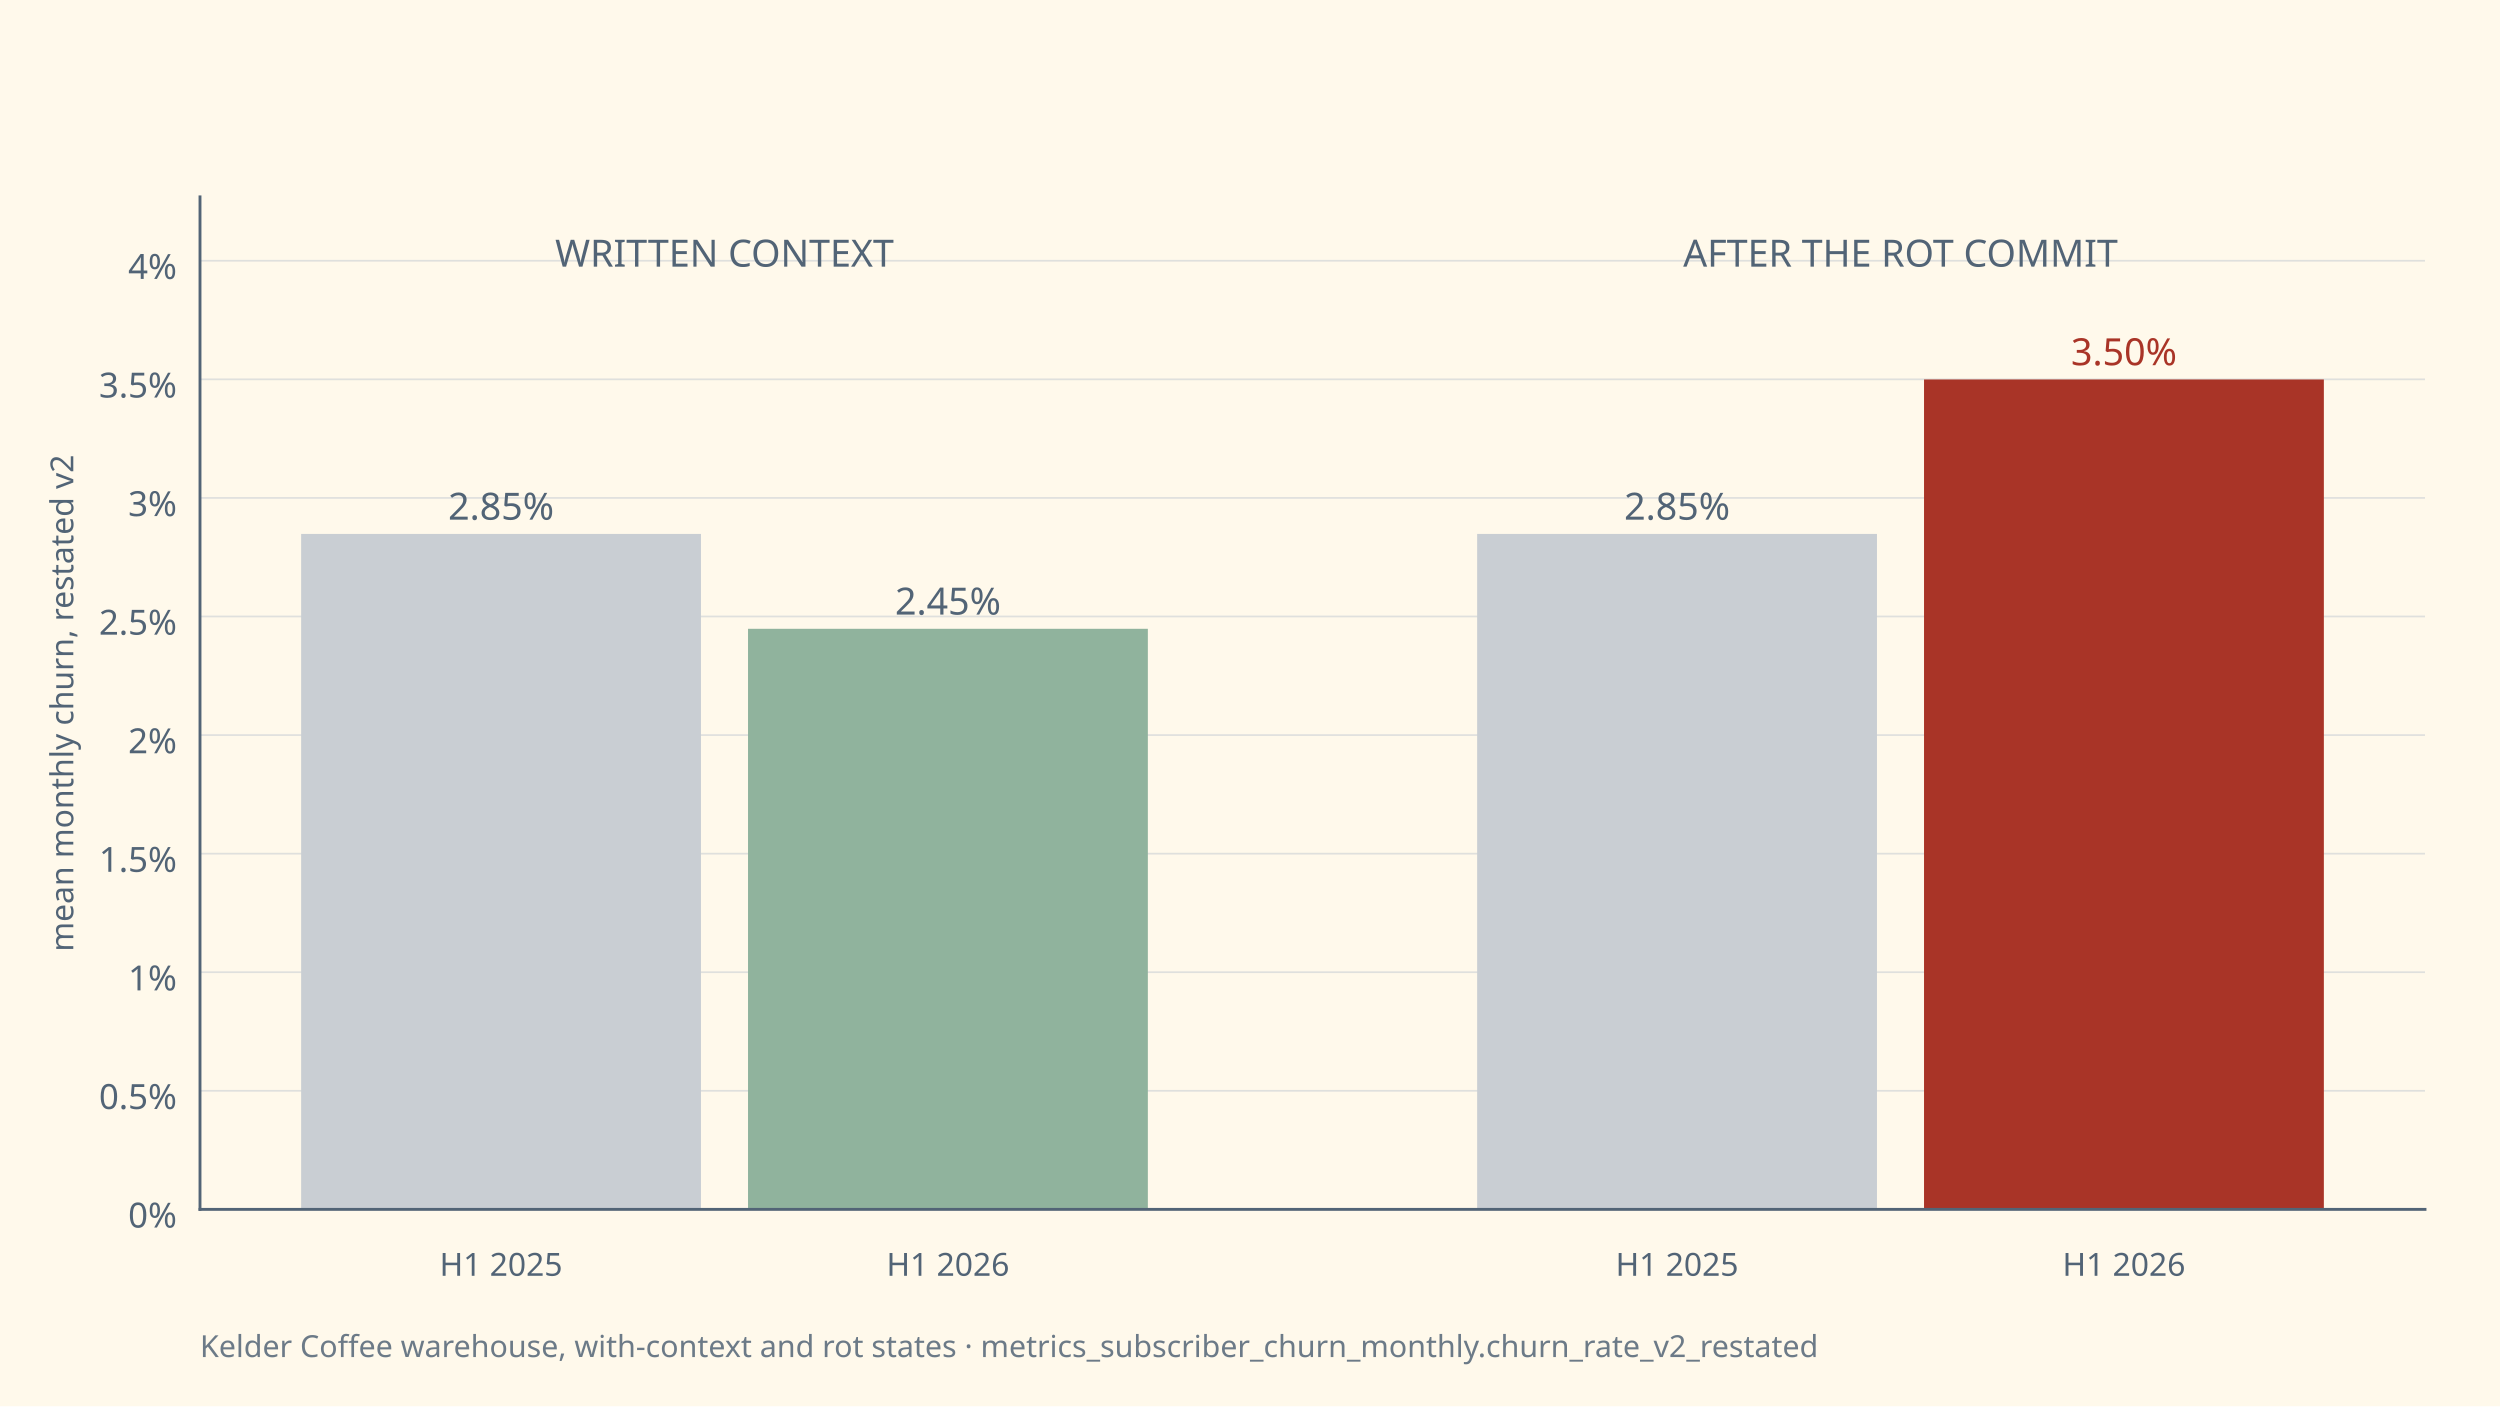
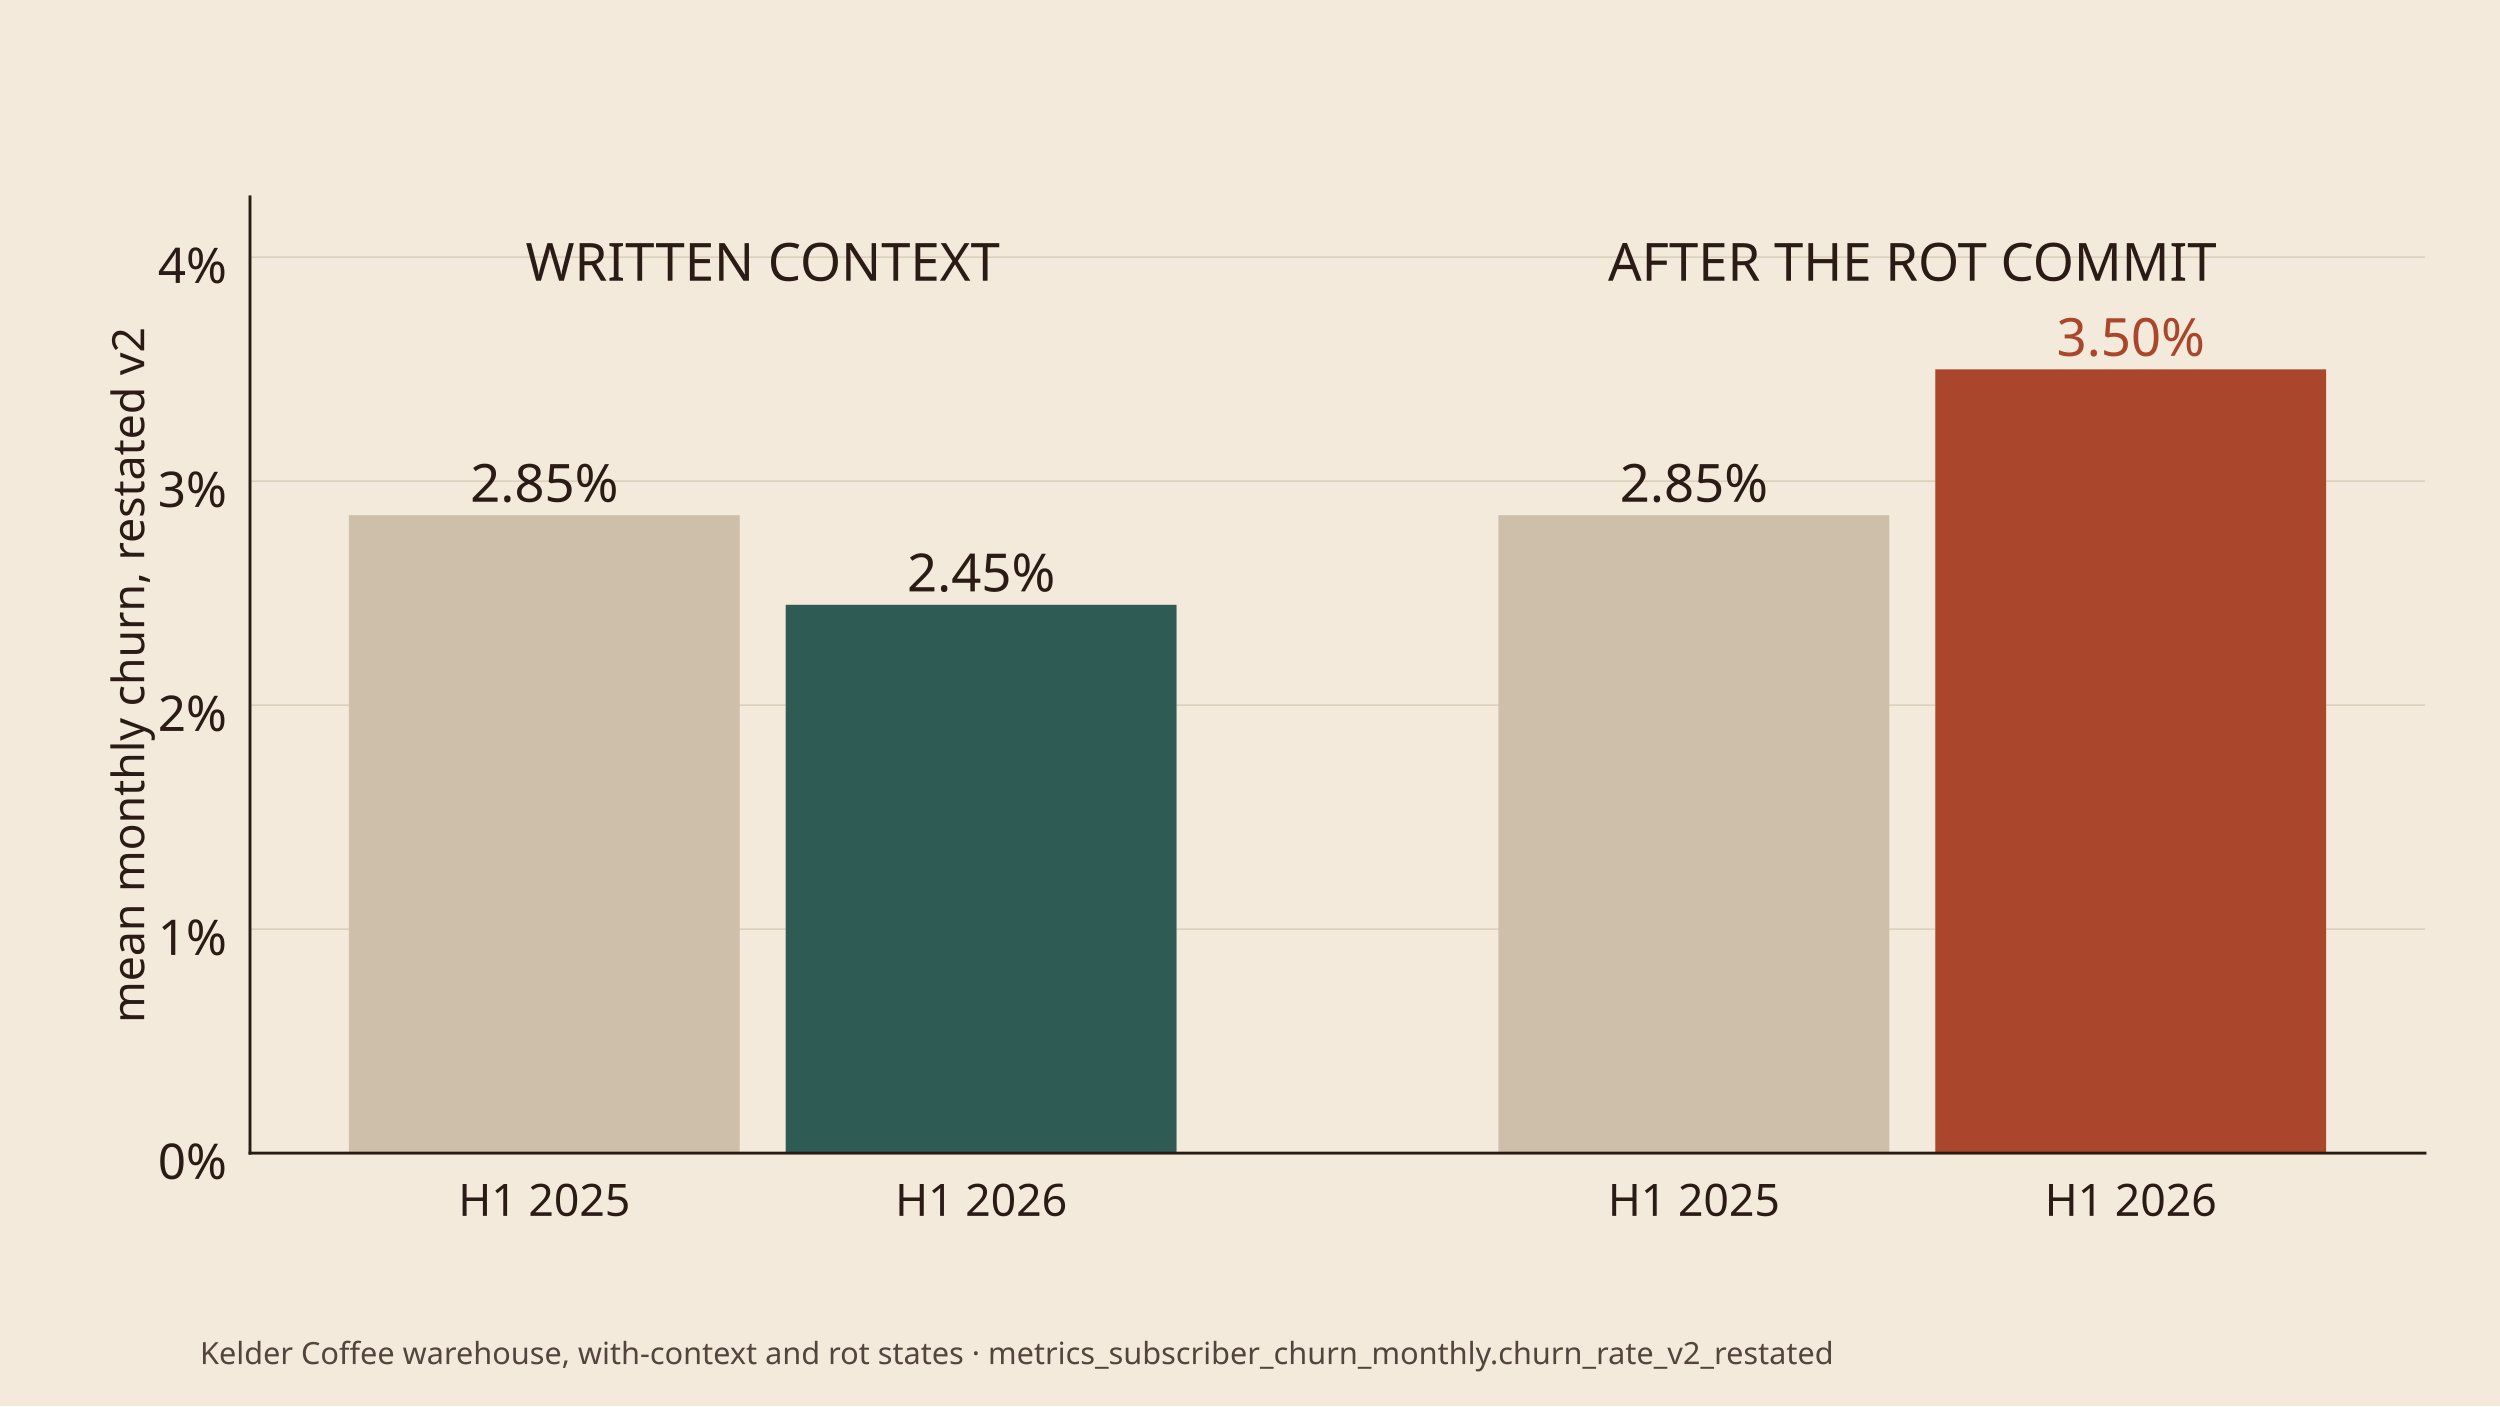
<svg xmlns="http://www.w3.org/2000/svg" width="864pt" height="486pt" viewBox="0 0 864 486" version="1.1">
  <defs>
    <style type="text/css">*{stroke-linejoin: round; stroke-linecap: butt}</style>
  </defs>
  <g id="figure_1">
    <g id="patch_1">
-       <path d="M 0 486  L 864 486  L 864 0  L 0 0  z " style="fill: #fff9eb" />
+       <path d="M 0 486  L 864 486  L 864 0  L 0 0  z " style="fill: #f4eadb" />
    </g>
    <g id="axes_1">
      <g id="patch_2">
-         <path d="M 69.12 417.96  L 838.08 417.96  L 838.08 68.04  L 69.12 68.04  z " style="fill: #fff9eb" />
+         <path d="M 86.4 398.52  L 838.08 398.52  L 838.08 68.04  L 86.4 68.04  z " style="fill: #f4eadb" />
      </g>
      <g id="matplotlib.axis_1" />
      <g id="matplotlib.axis_2">
        <g id="ytick_1">
          <g id="line2d_1">
-             <path d="M 69.12 417.96  L 838.08 417.96  " clip-path="url(#p17d349809f)" style="fill: none; stroke: #c9ced3; stroke-opacity: 0.6; stroke-width: 0.6; stroke-linecap: square" />
+             <path d="M 86.4 398.52  L 838.08 398.52  " clip-path="url(#p22f7ff78d0)" style="fill: none; stroke: #cdbfa9; stroke-opacity: 0.6; stroke-width: 0.6; stroke-linecap: square" />
          </g>
          <g id="line2d_2" />
          <g id="text_1">
-             <text style="font-size: 12px; font-family: 'Roboto Mono'; text-anchor: end; fill: #526476" x="61.12" y="424.247" transform="rotate(-0 61.12 424.2471)">0%</text>
+             <text style="font-size: 17px; font-family: 'Roboto Mono'; text-anchor: end; fill: #2a1c15" x="78.4" y="407.427" transform="rotate(-0 78.4 407.4267)">0%</text>
          </g>
        </g>
        <g id="ytick_2">
          <g id="line2d_3">
-             <path d="M 69.12 376.979  L 838.08 376.979  " clip-path="url(#p17d349809f)" style="fill: none; stroke: #c9ced3; stroke-opacity: 0.6; stroke-width: 0.6; stroke-linecap: square" />
+             <path d="M 86.4 321.112  L 838.08 321.112  " clip-path="url(#p22f7ff78d0)" style="fill: none; stroke: #cdbfa9; stroke-opacity: 0.6; stroke-width: 0.6; stroke-linecap: square" />
          </g>
          <g id="line2d_4" />
          <g id="text_2">
-             <text style="font-size: 12px; font-family: 'Roboto Mono'; text-anchor: end; fill: #526476" x="61.12" y="383.266" transform="rotate(-0 61.12 383.2662)">0.5%</text>
+             <text style="font-size: 17px; font-family: 'Roboto Mono'; text-anchor: end; fill: #2a1c15" x="78.4" y="330.018" transform="rotate(-0 78.4 330.0184)">1%</text>
          </g>
        </g>
        <g id="ytick_3">
          <g id="line2d_5">
-             <path d="M 69.12 335.998  L 838.08 335.998  " clip-path="url(#p17d349809f)" style="fill: none; stroke: #c9ced3; stroke-opacity: 0.6; stroke-width: 0.6; stroke-linecap: square" />
+             <path d="M 86.4 243.703  L 838.08 243.703  " clip-path="url(#p22f7ff78d0)" style="fill: none; stroke: #cdbfa9; stroke-opacity: 0.6; stroke-width: 0.6; stroke-linecap: square" />
          </g>
          <g id="line2d_6" />
          <g id="text_3">
-             <text style="font-size: 12px; font-family: 'Roboto Mono'; text-anchor: end; fill: #526476" x="61.12" y="342.285" transform="rotate(-0 61.12 342.2854)">1%</text>
+             <text style="font-size: 17px; font-family: 'Roboto Mono'; text-anchor: end; fill: #2a1c15" x="78.4" y="252.61" transform="rotate(-0 78.4 252.6101)">2%</text>
          </g>
        </g>
        <g id="ytick_4">
          <g id="line2d_7">
-             <path d="M 69.12 295.017  L 838.08 295.017  " clip-path="url(#p17d349809f)" style="fill: none; stroke: #c9ced3; stroke-opacity: 0.6; stroke-width: 0.6; stroke-linecap: square" />
+             <path d="M 86.4 166.295  L 838.08 166.295  " clip-path="url(#p22f7ff78d0)" style="fill: none; stroke: #cdbfa9; stroke-opacity: 0.6; stroke-width: 0.6; stroke-linecap: square" />
          </g>
          <g id="line2d_8" />
          <g id="text_4">
-             <text style="font-size: 12px; font-family: 'Roboto Mono'; text-anchor: end; fill: #526476" x="61.12" y="301.304" transform="rotate(-0 61.12 301.3045)">1.5%</text>
+             <text style="font-size: 17px; font-family: 'Roboto Mono'; text-anchor: end; fill: #2a1c15" x="78.4" y="175.202" transform="rotate(-0 78.4 175.2018)">3%</text>
          </g>
        </g>
        <g id="ytick_5">
          <g id="line2d_9">
-             <path d="M 69.12 254.037  L 838.08 254.037  " clip-path="url(#p17d349809f)" style="fill: none; stroke: #c9ced3; stroke-opacity: 0.6; stroke-width: 0.6; stroke-linecap: square" />
+             <path d="M 86.4 88.887  L 838.08 88.887  " clip-path="url(#p22f7ff78d0)" style="fill: none; stroke: #cdbfa9; stroke-opacity: 0.6; stroke-width: 0.6; stroke-linecap: square" />
          </g>
          <g id="line2d_10" />
          <g id="text_5">
-             <text style="font-size: 12px; font-family: 'Roboto Mono'; text-anchor: end; fill: #526476" x="61.12" y="260.324" transform="rotate(-0 61.12 260.3236)">2%</text>
+             <text style="font-size: 17px; font-family: 'Roboto Mono'; text-anchor: end; fill: #2a1c15" x="78.4" y="97.793" transform="rotate(-0 78.4 97.79347)">4%</text>
          </g>
        </g>
-         <g id="ytick_6">
-           <g id="line2d_11">
-             <path d="M 69.12 213.056  L 838.08 213.056  " clip-path="url(#p17d349809f)" style="fill: none; stroke: #c9ced3; stroke-opacity: 0.6; stroke-width: 0.6; stroke-linecap: square" />
-           </g>
-           <g id="line2d_12" />
-           <g id="text_6">
-             <text style="font-size: 12px; font-family: 'Roboto Mono'; text-anchor: end; fill: #526476" x="61.12" y="219.343" transform="rotate(-0 61.12 219.3427)">2.5%</text>
-           </g>
-         </g>
-         <g id="ytick_7">
-           <g id="line2d_13">
-             <path d="M 69.12 172.075  L 838.08 172.075  " clip-path="url(#p17d349809f)" style="fill: none; stroke: #c9ced3; stroke-opacity: 0.6; stroke-width: 0.6; stroke-linecap: square" />
-           </g>
-           <g id="line2d_14" />
-           <g id="text_7">
-             <text style="font-size: 12px; font-family: 'Roboto Mono'; text-anchor: end; fill: #526476" x="61.12" y="178.362" transform="rotate(-0 61.12 178.3619)">3%</text>
-           </g>
-         </g>
-         <g id="ytick_8">
-           <g id="line2d_15">
-             <path d="M 69.12 131.094  L 838.08 131.094  " clip-path="url(#p17d349809f)" style="fill: none; stroke: #c9ced3; stroke-opacity: 0.6; stroke-width: 0.6; stroke-linecap: square" />
-           </g>
-           <g id="line2d_16" />
-           <g id="text_8">
-             <text style="font-size: 12px; font-family: 'Roboto Mono'; text-anchor: end; fill: #526476" x="61.12" y="137.381" transform="rotate(-0 61.12 137.381)">3.5%</text>
-           </g>
-         </g>
-         <g id="ytick_9">
-           <g id="line2d_17">
-             <path d="M 69.12 90.113  L 838.08 90.113  " clip-path="url(#p17d349809f)" style="fill: none; stroke: #c9ced3; stroke-opacity: 0.6; stroke-width: 0.6; stroke-linecap: square" />
-           </g>
-           <g id="line2d_18" />
-           <g id="text_9">
-             <text style="font-size: 12px; font-family: 'Roboto Mono'; text-anchor: end; fill: #526476" x="61.12" y="96.4" transform="rotate(-0 61.12 96.40012)">4%</text>
-           </g>
-         </g>
-         <g id="text_10">
-           <text style="font-size: 11px; font-family: 'Roboto Mono'; text-anchor: middle; fill: #526476" x="25.332" y="243" transform="rotate(-90 25.33154 243)">mean monthly churn, restated v2</text>
+         <g id="text_6">
+           <text style="font-size: 15.4px; font-family: 'Roboto Mono'; text-anchor: middle; fill: #2a1c15" x="49.821" y="233.28" transform="rotate(-90 49.82135 233.28)">mean monthly churn, restated v2</text>
        </g>
      </g>
      <g id="patch_3">
-         <path d="M 104.073 417.96  L 242.258 417.96  L 242.258 184.521  L 104.073 184.521  z " clip-path="url(#p17d349809f)" style="fill: #c9ced3" />
+         <path d="M 120.567 398.52  L 255.647 398.52  L 255.647 178.05  L 120.567 178.05  z " clip-path="url(#p22f7ff78d0)" style="fill: #cdbfa9" />
      </g>
      <g id="patch_4">
-         <path d="M 258.515 417.96  L 396.7 417.96  L 396.7 217.315  L 258.515 217.315  z " clip-path="url(#p17d349809f)" style="fill: #90b39d" />
+         <path d="M 271.539 398.52  L 406.619 398.52  L 406.619 209.022  L 271.539 209.022  z " clip-path="url(#p22f7ff78d0)" style="fill: #2f5b55" />
      </g>
      <g id="patch_5">
-         <path d="M 510.5 417.96  L 648.685 417.96  L 648.685 184.521  L 510.5 184.521  z " clip-path="url(#p17d349809f)" style="fill: #c9ced3" />
+         <path d="M 517.861 398.52  L 652.941 398.52  L 652.941 178.05  L 517.861 178.05  z " clip-path="url(#p22f7ff78d0)" style="fill: #cdbfa9" />
      </g>
      <g id="patch_6">
-         <path d="M 664.942 417.96  L 803.127 417.96  L 803.127 131.14  L 664.942 131.14  z " clip-path="url(#p17d349809f)" style="fill: #a93427" />
+         <path d="M 668.833 398.52  L 803.913 398.52  L 803.913 127.635  L 668.833 127.635  z " clip-path="url(#p22f7ff78d0)" style="fill: #a9462b" />
      </g>
      <g id="patch_7">
-         <path d="M 69.12 417.96  L 69.12 68.04  " style="fill: none; stroke: #526476; stroke-linejoin: miter; stroke-linecap: square" />
+         <path d="M 86.4 398.52  L 86.4 68.04  " style="fill: none; stroke: #2a1c15; stroke-linejoin: miter; stroke-linecap: square" />
      </g>
      <g id="patch_8">
-         <path d="M 69.12 417.96  L 838.08 417.96  " style="fill: none; stroke: #526476; stroke-linejoin: miter; stroke-linecap: square" />
+         <path d="M 86.4 398.52  L 838.08 398.52  " style="fill: none; stroke: #2a1c15; stroke-linejoin: miter; stroke-linecap: square" />
+       </g>
+       <g id="text_7">
+         <text style="font-size: 18.2px; font-family: 'Roboto Mono'; text-anchor: middle; fill: #2a1c15" x="188.107" y="173.405" transform="rotate(-0 188.1072 173.405)">2.85%</text>
+       </g>
+       <g id="text_8">
+         <text style="font-size: 18.2px; font-family: 'Roboto Mono'; text-anchor: middle; fill: #2a1c15" x="339.079" y="204.377" transform="rotate(-0 339.0789 204.3774)">2.45%</text>
+       </g>
+       <g id="text_9">
+         <text style="font-size: 15.4px; font-family: 'Roboto Mono'; text-anchor: middle; fill: #2a1c15" x="188.107" y="420.194" transform="rotate(-0 188.1072 420.1943)">H1 2025</text>
+       </g>
+       <g id="text_10">
+         <text style="font-size: 15.4px; font-family: 'Roboto Mono'; text-anchor: middle; fill: #2a1c15" x="339.079" y="420.194" transform="rotate(-0 339.0789 420.1943)">H1 2026</text>
      </g>
      <g id="text_11">
-         <text style="font-size: 13px; font-family: 'Roboto Mono'; text-anchor: middle; fill: #526476" x="173.165" y="179.603" transform="rotate(-0 173.1653 179.6029)">2.85%</text>
+         <text style="font-size: 18.2px; font-family: 'Roboto Mono'; text-anchor: middle; fill: #2a1c15" x="585.401" y="173.405" transform="rotate(-0 585.4011 173.405)">2.85%</text>
      </g>
      <g id="text_12">
-         <text style="font-size: 13px; font-family: 'Roboto Mono'; text-anchor: middle; fill: #526476" x="327.608" y="212.397" transform="rotate(-0 327.6076 212.3972)">2.45%</text>
+         <text style="font-size: 18.2px; font-family: 'Roboto Mono'; text-anchor: middle; fill: #a9462b" x="736.373" y="122.99" transform="rotate(-0 736.3728 122.9903)">3.50%</text>
      </g>
      <g id="text_13">
-         <text style="font-size: 11px; font-family: 'Roboto Mono'; text-anchor: middle; fill: #526476" x="173.165" y="440.909" transform="rotate(-0 173.1653 440.9093)">H1 2025</text>
+         <text style="font-size: 15.4px; font-family: 'Roboto Mono'; text-anchor: middle; fill: #2a1c15" x="585.401" y="420.194" transform="rotate(-0 585.4011 420.1943)">H1 2025</text>
      </g>
      <g id="text_14">
-         <text style="font-size: 11px; font-family: 'Roboto Mono'; text-anchor: middle; fill: #526476" x="327.608" y="440.909" transform="rotate(-0 327.6076 440.9093)">H1 2026</text>
+         <text style="font-size: 15.4px; font-family: 'Roboto Mono'; text-anchor: middle; fill: #2a1c15" x="736.373" y="420.194" transform="rotate(-0 736.3728 420.1943)">H1 2026</text>
      </g>
      <g id="text_15">
-         <text style="font-size: 13px; font-family: 'Roboto Mono'; text-anchor: middle; fill: #526476" x="579.592" y="179.603" transform="rotate(-0 579.5924 179.6029)">2.85%</text>
+         <text style="font-size: 18.2px; font-family: 'Roboto Mono'; text-anchor: middle; fill: #2a1c15" x="263.593" y="97.025" transform="rotate(-0 263.5931 97.0253)">WRITTEN CONTEXT</text>
      </g>
      <g id="text_16">
-         <text style="font-size: 13px; font-family: 'Roboto Mono'; text-anchor: middle; fill: #a93427" x="734.035" y="126.223" transform="rotate(-0 734.0347 126.2226)">3.50%</text>
-       </g>
-       <g id="text_17">
-         <text style="font-size: 11px; font-family: 'Roboto Mono'; text-anchor: middle; fill: #526476" x="579.592" y="440.909" transform="rotate(-0 579.5924 440.9093)">H1 2025</text>
-       </g>
-       <g id="text_18">
-         <text style="font-size: 11px; font-family: 'Roboto Mono'; text-anchor: middle; fill: #526476" x="734.035" y="440.909" transform="rotate(-0 734.0347 440.9093)">H1 2026</text>
-       </g>
-       <g id="text_19">
-         <text style="font-size: 13px; font-family: 'Roboto Mono'; text-anchor: middle; fill: #526476" x="250.386" y="92.16" transform="rotate(-0 250.3865 92.15967)">WRITTEN CONTEXT</text>
-       </g>
-       <g id="text_20">
-         <text style="font-size: 13px; font-family: 'Roboto Mono'; text-anchor: middle; fill: #526476" x="656.814" y="92.16" transform="rotate(-0 656.8135 92.15967)">AFTER THE ROT COMMIT</text>
+         <text style="font-size: 18.2px; font-family: 'Roboto Mono'; text-anchor: middle; fill: #2a1c15" x="660.887" y="97.025" transform="rotate(-0 660.8869 97.0253)">AFTER THE ROT COMMIT</text>
      </g>
    </g>
-     <g id="text_21">
-       <text style="font-size: 10.5px; font-family: 'Roboto Mono'; text-anchor: start; fill: #526476; opacity: 0.85" x="69.12" y="468.99" transform="rotate(-0 69.12 468.99)">Kelder Coffee warehouse, with-context and rot states · metrics_subscriber_churn_monthly.churn_rate_v2_restated</text>
+     <g id="text_17">
+       <text style="font-size: 10.6px; font-family: 'Roboto Mono'; text-anchor: start; fill: #2a1c15; opacity: 0.8" x="69.12" y="471.42" transform="rotate(-0 69.12 471.42)">Kelder Coffee warehouse, with-context and rot states · metrics_subscriber_churn_monthly.churn_rate_v2_restated</text>
    </g>
  </g>
  <defs>
-     <clipPath id="p17d349809f">
-       <rect x="69.12" y="68.04" width="768.96" height="349.92" />
+     <clipPath id="p22f7ff78d0">
+       <rect x="86.4" y="68.04" width="751.68" height="330.48" />
    </clipPath>
  </defs>
</svg>
